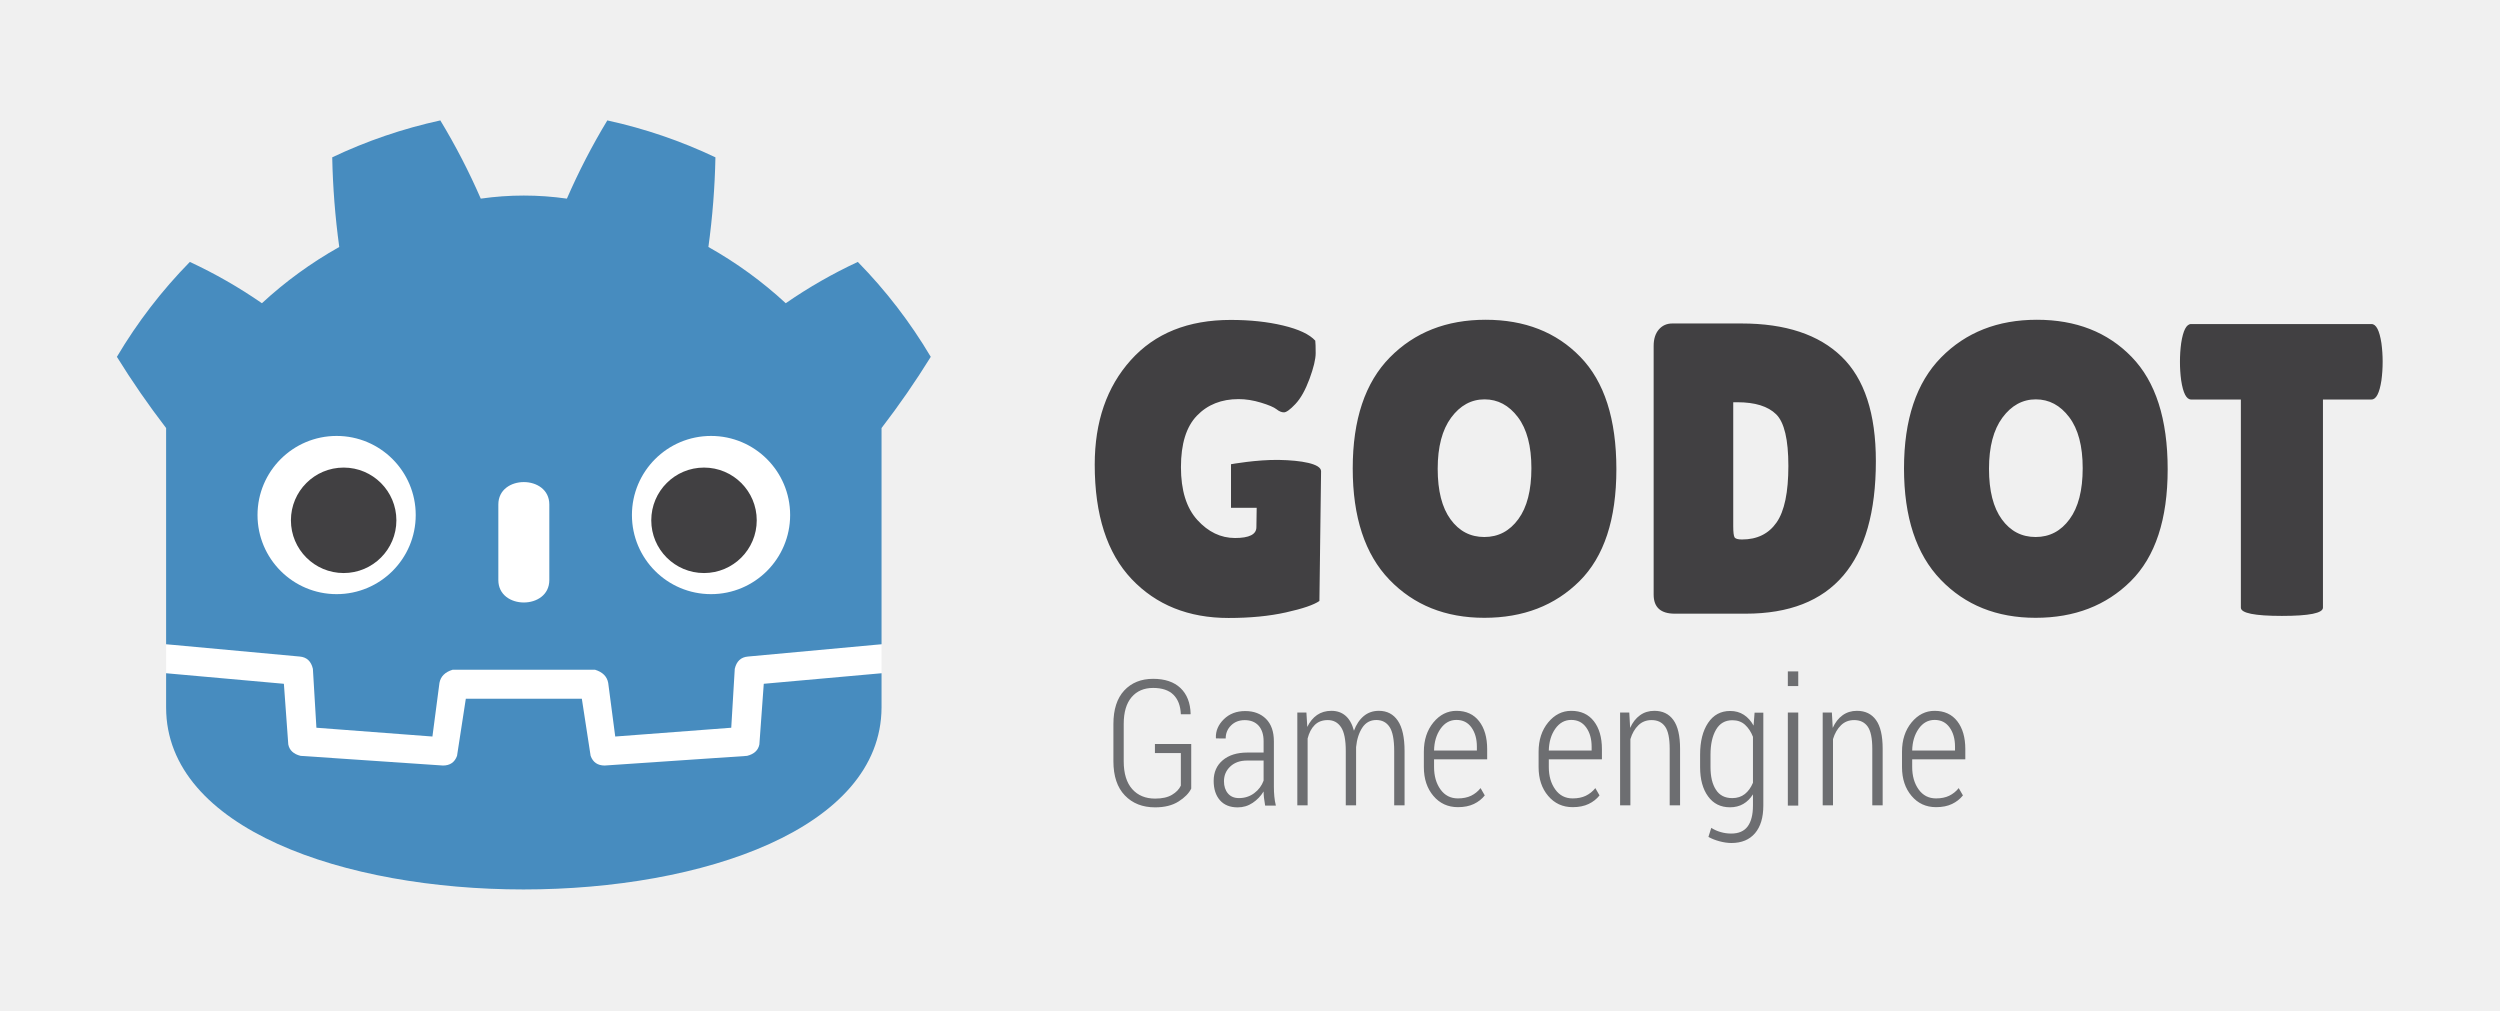
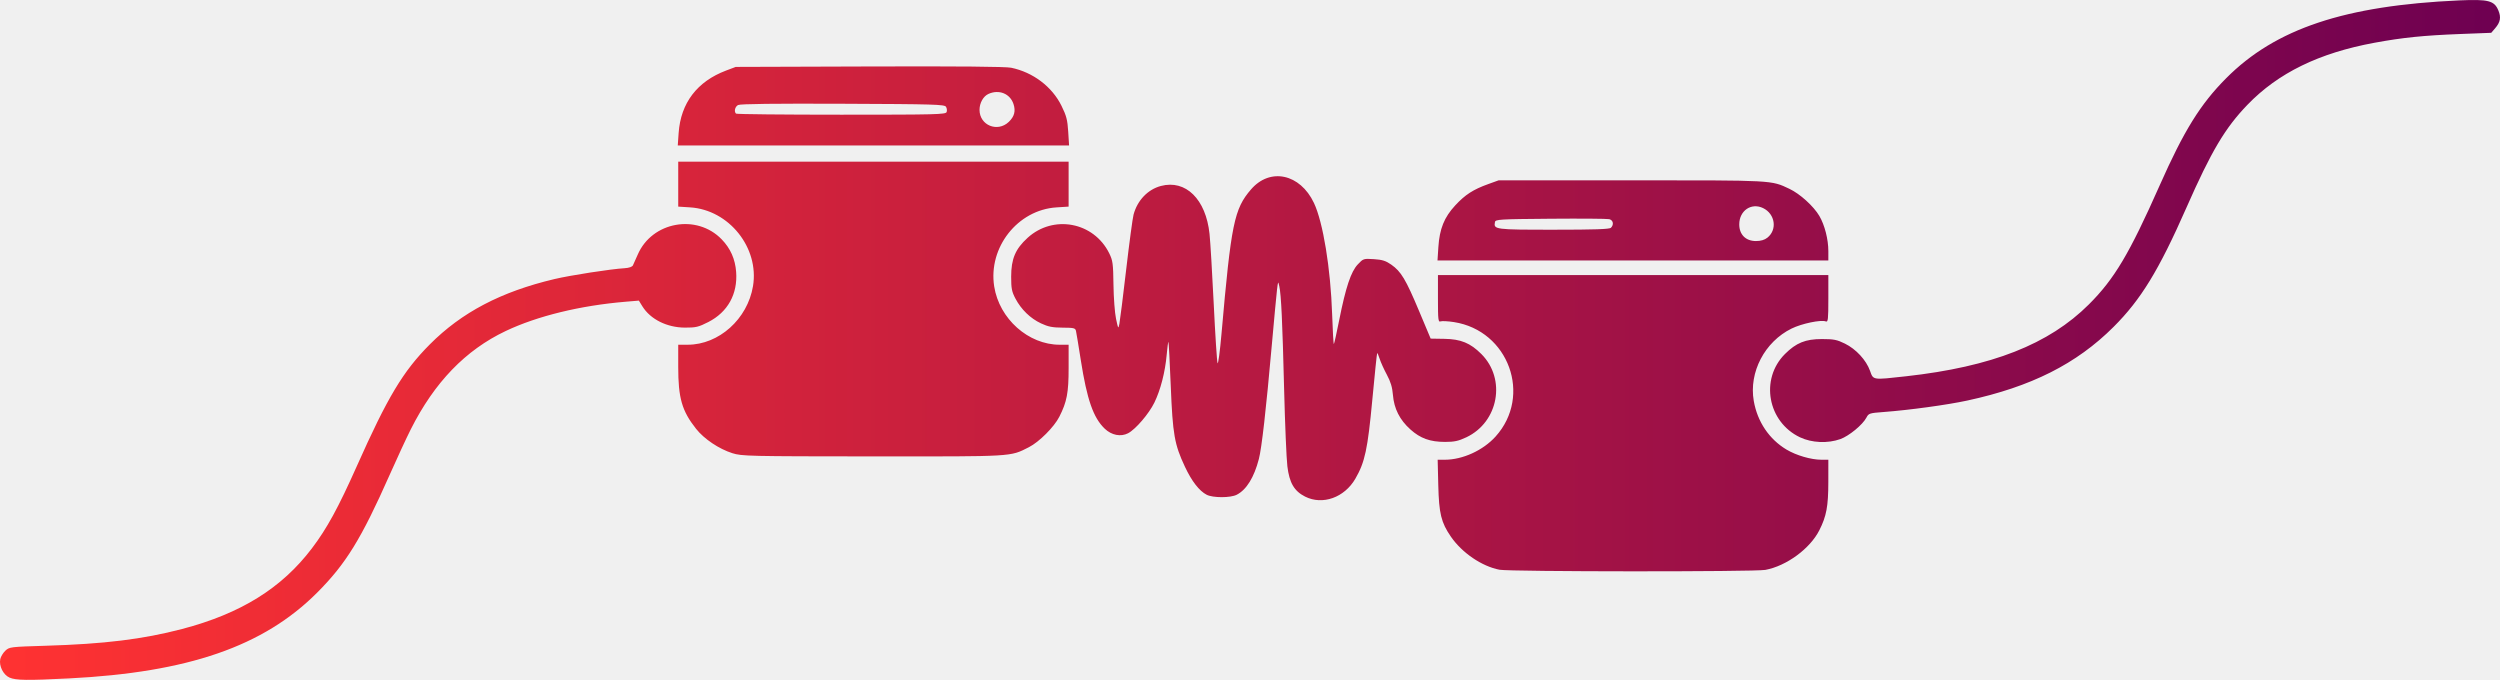
- <svg xmlns="http://www.w3.org/2000/svg" width="1024" height="414">
-   <path fill="#414042" d="M523.82 188.382c-9.142-.142-19.603 1.764-19.603 1.764v17.842h10.52l-.117 7.953c0 2.946-2.92 4.427-8.747 4.427-5.831 0-10.982-2.47-15.45-7.395-4.48-4.932-6.708-12.141-6.708-21.64 0-9.519 2.176-16.537 6.536-21.065 4.35-4.524 10.05-6.794 17.064-6.794 2.946 0 5.996.476 9.168 1.445 3.174.962 5.293 1.863 6.375 2.707 1.072.867 2.09 1.277 3.056 1.277.96 0 2.513-1.122 4.66-3.392 2.153-2.263 4.082-5.693 5.782-10.267 1.694-4.598 2.543-8.122 2.543-10.621 0-2.48-.054-4.19-.164-5.092-2.379-2.603-6.767-4.666-13.168-6.2-6.39-1.53-13.552-2.289-21.476-2.289-17.438 0-31.073 5.49-40.92 16.47-9.855 10.982-14.773 25.24-14.773 42.79 0 20.607 5.035 36.227 15.103 46.868 10.085 10.64 23.327 15.953 39.743 15.953 8.827 0 16.664-.76 23.51-2.289 6.853-1.523 11.41-3.088 13.676-4.67l.68-53.137c0-3.087-8.149-4.488-17.29-4.645m84.247-24.804c-5.431 0-9.98 2.496-13.671 7.47-3.672 4.98-5.517 11.969-5.517 20.963 0 9.013 1.754 15.914 5.27 20.722 3.508 4.823 8.117 7.225 13.835 7.225 5.715 0 10.358-2.432 13.924-7.313q5.351-7.293 5.353-20.884c0-9.054-1.846-16.023-5.524-20.89q-5.51-7.292-13.67-7.293m-.083 89.477c-15.9 0-28.868-5.203-38.89-15.61q-15.016-15.624-15.017-45.592c0-19.992 5.063-35.128 15.191-45.435 10.131-10.293 23.209-15.444 39.228-15.444 16.016 0 28.954 5.058 38.795 15.204 9.858 10.126 14.778 25.477 14.778 46.009 0 20.546-5.034 35.828-15.114 45.856-10.08 10.008-23.062 15.012-38.971 15.012m101.95-88.298v50.788c0 2.37.176 3.866.515 4.493.337.624 1.358.937 3.052.937 6.232 0 10.954-2.328 14.181-6.97 3.235-4.636 4.835-12.356 4.835-23.168 0-10.817-1.674-17.865-5-21.139-3.344-3.283-8.64-4.94-15.884-4.94zm-32.599 78.798V141.681c0-2.832.704-5.067 2.126-6.724 1.413-1.632 3.25-2.461 5.521-2.461h28.357c17.994 0 31.664 4.54 40.994 13.597 9.347 9.054 14.02 23.31 14.02 42.784 0 41.66-17.778 62.486-53.326 62.486h-29.03c-5.769 0-8.662-2.597-8.662-7.808m156.544-79.977c-5.432 0-9.994 2.496-13.678 7.47q-5.507 7.471-5.508 20.963c0 9.013 1.758 15.914 5.262 20.722 3.505 4.823 8.119 7.225 13.837 7.225 5.717 0 10.363-2.432 13.924-7.313q5.354-7.293 5.355-20.884c0-9.054-1.843-16.023-5.522-20.89-3.68-4.861-8.23-7.293-13.67-7.293m-.087 89.477q-23.86 0-38.88-15.61-15.03-15.624-15.03-45.592c0-19.992 5.065-35.128 15.191-45.435 10.139-10.293 23.209-15.444 39.233-15.444 16.02 0 28.946 5.058 38.8 15.204 9.85 10.126 14.772 25.477 14.772 46.009 0 20.546-5.037 35.828-15.115 45.856-10.076 10.008-23.07 15.012-38.971 15.012m117.69-4.17c0 2.251-5.597 3.392-16.809 3.392-11.202 0-16.815-1.141-16.815-3.392v-85.248h-20.371c-1.928 0-3.286-2.597-4.077-7.818a56 56 0 0 1-.501-7.636c0-2.592.162-5.146.501-7.636.79-5.205 2.15-7.823 4.077-7.823h73.864c1.924 0 3.277 2.617 4.078 7.823.333 2.49.505 5.043.505 7.636 0 2.608-.172 5.152-.505 7.637-.8 5.22-2.154 7.817-4.078 7.817h-19.87z" />
-   <path fill="#6d6e71" d="M487.93 322.997c-.94 1.926-2.664 3.691-5.188 5.289-2.52 1.607-5.722 2.406-9.611 2.406-5.132 0-9.259-1.617-12.394-4.887-3.122-3.243-4.686-7.92-4.686-14.022V296.57c0-5.97 1.473-10.548 4.431-13.743 2.95-3.17 6.903-4.78 11.84-4.78 4.824 0 8.564 1.27 11.212 3.781 2.639 2.519 4.025 6.038 4.146 10.532l-.066.2h-3.94c-.14-3.443-1.14-6.101-3.022-7.979-1.871-1.861-4.655-2.803-8.33-2.803-3.72 0-6.668 1.259-8.823 3.785-2.15 2.518-3.224 6.17-3.224 10.968v15.301q.001 7.462 3.476 11.382c2.316 2.592 5.438 3.892 9.38 3.892 2.876 0 5.19-.51 6.92-1.554 1.738-1.028 2.942-2.285 3.624-3.775V308.45h-10.618v-3.704h14.873zm19.557 3.902c2.336 0 4.416-.661 6.232-2.01 1.82-1.353 3.096-3.063 3.852-5.146v-8.224h-6.756q-4.31 0-6.896 2.442c-1.726 1.617-2.581 3.637-2.581 6.037 0 2.03.534 3.696 1.616 4.981 1.08 1.289 2.59 1.92 4.533 1.92m10.715 3.068a99 99 0 0 1-.48-3.225 22 22 0 0 1-.15-2.562 14.9 14.9 0 0 1-4.483 4.675c-1.836 1.236-3.878 1.848-6.128 1.848-3.147 0-5.567-.975-7.28-2.927-1.702-1.96-2.563-4.6-2.563-7.936 0-3.523 1.237-6.35 3.72-8.448 2.48-2.098 5.85-3.147 10.09-3.147h6.643v-4.672c0-2.686-.686-4.802-2.032-6.331-1.375-1.51-3.264-2.275-5.701-2.275-2.268 0-4.139.722-5.608 2.182-1.463 1.45-2.19 3.224-2.19 5.337l-3.944-.035-.07-.206c-.11-2.866.973-5.4 3.261-7.646 2.279-2.24 5.203-3.352 8.761-3.352 3.517 0 6.347 1.069 8.509 3.2q3.224 3.227 3.226 9.21v18.645c0 1.358.064 2.677.183 3.936a25 25 0 0 0 .627 3.729zm16.905-38.108.36 5.9c1-2.112 2.339-3.739 3.998-4.896q2.498-1.711 5.874-1.711c2.296 0 4.232.668 5.794 2.02 1.562 1.347 2.714 3.387 3.446 6.127.938-2.529 2.264-4.528 3.986-5.975 1.722-1.45 3.812-2.172 6.23-2.172 3.335 0 5.923 1.35 7.755 4.05 1.841 2.705 2.759 6.856 2.759 12.464v22.207h-4.246v-22.28c0-4.663-.645-7.946-1.9-9.834-1.261-1.89-3.071-2.842-5.41-2.842-2.462 0-4.384 1.04-5.767 3.152-1.375 2.112-2.223 4.754-2.531 7.945v23.86h-4.224v-22.258c0-4.554-.639-7.812-1.945-9.759-1.299-1.946-3.107-2.912-5.427-2.912-2.218 0-4.013.677-5.358 2.02-1.353 1.349-2.315 3.195-2.899 5.538v27.369h-4.22v-38.014zm61.457 3.021q-3.966 0-6.517 3.613c-1.705 2.415-2.585 5.392-2.656 8.938h17.537v-1.626c0-3.137-.736-5.75-2.21-7.822-1.482-2.075-3.53-3.103-6.154-3.103m.598 35.735c-4.099 0-7.451-1.543-10.055-4.621q-3.895-4.61-3.896-11.793v-6.313c0-4.798 1.303-8.798 3.912-11.979 2.616-3.167 5.758-4.75 9.441-4.75 3.983 0 7.068 1.413 9.27 4.246q3.313 4.257 3.312 11.434v4.171H587.39v3.162c0 3.68.882 6.744 2.635 9.19 1.757 2.45 4.144 3.666 7.136 3.666 2.077 0 3.888-.367 5.396-1.089a11.1 11.1 0 0 0 3.877-3.132l1.728 2.99c-1.148 1.456-2.634 2.633-4.45 3.505-1.811.868-4 1.312-6.551 1.312m46.411-35.734q-3.976 0-6.528 3.613-2.54 3.62-2.652 8.938h17.54v-1.626c0-3.137-.733-5.75-2.216-7.822-1.475-2.075-3.52-3.103-6.144-3.103m.593 35.735c-4.1 0-7.446-1.543-10.045-4.621q-3.91-4.61-3.91-11.793v-6.313c0-4.798 1.309-8.798 3.913-11.979 2.623-3.167 5.766-4.75 9.45-4.75 3.975 0 7.072 1.413 9.27 4.246 2.2 2.837 3.304 6.65 3.304 11.434v4.171h-21.755v3.162q0 5.52 2.647 9.19c1.747 2.45 4.124 3.666 7.125 3.666 2.087 0 3.888-.367 5.392-1.089a11.2 11.2 0 0 0 3.894-3.132l1.717 2.99c-1.15 1.456-2.633 2.633-4.451 3.505-1.81.868-3.997 1.312-6.55 1.312m23.189-38.755.345 6.284c1.014-2.23 2.353-3.962 4.034-5.166 1.667-1.21 3.63-1.824 5.887-1.824 3.396 0 5.998 1.256 7.804 3.78 1.826 2.518 2.73 6.434 2.73 11.749v23.191h-4.249V306.72c0-4.343-.636-7.377-1.9-9.137-1.258-1.76-3.107-2.636-5.513-2.636-2.158 0-3.968.701-5.419 2.126-1.457 1.412-2.543 3.294-3.267 5.666v27.134h-4.219V291.86zm33.27 22.395c0 3.858.73 6.926 2.213 9.208 1.465 2.304 3.695 3.443 6.671 3.443 2.04 0 3.757-.544 5.167-1.657 1.405-1.113 2.514-2.662 3.336-4.627V301.79c-.79-2.025-1.874-3.66-3.244-4.92-1.368-1.24-3.102-1.863-5.186-1.863-2.97 0-5.216 1.294-6.708 3.891-1.502 2.603-2.25 5.995-2.25 10.161zm-4.262-5.195c0-5.386 1.088-9.714 3.274-12.975 2.169-3.245 5.187-4.871 9.03-4.871 2.134 0 4.007.52 5.607 1.564 1.603 1.024 2.928 2.523 3.992 4.43l.412-5.287h3.581v38.048c0 4.871-1.13 8.646-3.4 11.317-2.271 2.66-5.499 4.009-9.666 4.009-1.5 0-3.11-.235-4.832-.691-1.724-.456-3.252-1.054-4.59-1.805l1.168-3.704a14.1 14.1 0 0 0 3.831 1.716 15.2 15.2 0 0 0 4.352.616q4.536-.001 6.71-2.905c1.452-1.961 2.18-4.798 2.18-8.553v-4.597c-1.079 1.71-2.402 3.024-3.97 3.93-1.563.912-3.39 1.368-5.448 1.368-3.818 0-6.814-1.496-8.976-4.486-2.167-2.983-3.255-6.965-3.255-11.93zm40.2 20.916h-4.266V291.86h4.266zm0-48.968h-4.266v-6.005h4.266zm13.774 10.852.346 6.284c1.016-2.23 2.35-3.962 4.027-5.166 1.677-1.21 3.643-1.824 5.89-1.824 3.397 0 6.01 1.256 7.82 3.78 1.821 2.518 2.717 6.434 2.717 11.749v23.191h-4.248V306.72c0-4.343-.635-7.377-1.897-9.137-1.268-1.76-3.103-2.636-5.517-2.636-2.157 0-3.962.701-5.412 2.126-1.455 1.412-2.545 3.294-3.266 5.666v27.134h-4.224V291.86zm42.074 3.021q-3.978 0-6.518 3.613-2.547 3.62-2.66 8.938h17.54v-1.626c0-3.137-.731-5.75-2.21-7.822-1.476-2.075-3.525-3.103-6.152-3.103m.602 35.735c-4.11 0-7.456-1.543-10.048-4.621q-3.903-4.61-3.903-11.793v-6.313c0-4.798 1.302-8.798 3.91-11.979q3.924-4.75 9.439-4.75c3.978 0 7.077 1.413 9.283 4.246 2.197 2.837 3.3 6.65 3.3 11.434v4.171h-21.76v3.162c0 3.68.887 6.744 2.642 9.19 1.754 2.45 4.133 3.666 7.137 3.666 2.08 0 3.88-.367 5.382-1.089a11.16 11.16 0 0 0 3.897-3.132l1.725 2.99c-1.156 1.456-2.64 2.633-4.454 3.505-1.81.868-3.998 1.312-6.55 1.312" />
-   <g fill="#fff" transform="matrix(.36 0 0 .36 30.24 21.6)">
-     <path d="M105 673v33q407 354 814 0v-33z" />
-     <path fill="#478cbf" d="m105 673 152 14q12 1 15 14l4 67 132 10 8-61q2-11 15-15h162q13 4 15 15l8 61 132-10 4-67q3-13 15-14l152-14V427q30-39 56-81-35-59-83-108-43 20-82 47-40-37-88-64 7-51 8-102-59-28-123-42-26 43-46 89-49-7-98 0-20-46-46-89-64 14-123 42 1 51 8 102-48 27-88 64-39-27-82-47-48 49-83 108 26 42 56 81zm0 33v39c0 276 813 276 814 0v-39l-134 12-5 69q-2 10-14 13l-162 11q-12 0-16-11l-10-65H446l-10 65q-4 11-16 11l-162-11q-12-3-14-13l-5-69z" />
-     <path d="M483 600c0 34 58 34 58 0v-86c0-34-58-34-58 0z" />
-     <circle cx="725" cy="526" r="90" />
-     <circle cx="299" cy="526" r="90" />
-   </g>
-   <g fill="#414042" transform="matrix(.36 0 0 .36 30.24 21.6)">
-     <circle cx="307" cy="532" r="60" />
-     <circle cx="717" cy="532" r="60" />
+ <svg xmlns="http://www.w3.org/2000/svg" xmlns:xlink="http://www.w3.org/1999/xlink" version="1.1" id="svg1147" width="1543.317" height="419.691" viewBox="0 0 1543.317 419.691">
+   <defs id="defs1151">
+     <linearGradient id="linearGradient1751">
+       <stop style="stop-color:#ff3232;stop-opacity:1;" offset="0" id="stop1747" />
+       <stop style="stop-color:#6e0051;stop-opacity:1;" offset="1" id="stop1749" />
+     </linearGradient>
+     <linearGradient xlink:href="#linearGradient1751" id="linearGradient1753" x1="0.341" y1="341.803" x2="1543.659" y2="341.803" gradientUnits="userSpaceOnUse" />
+   </defs>
+   <g id="g1153" transform="translate(-0.3413349,-131.9577)">
+     <path style="fill:url(#linearGradient1753);fill-opacity:1" d="m 6.24,550.26 c -3.88,-1.686 -6.647,-7.238 -5.717,-11.471 0.335,-1.524 1.746,-3.84 3.137,-5.146 2.455,-2.306 3.176,-2.395 24.76,-3.041 36.297,-1.086 60.14,-4.01 84.271,-10.336 36.281,-9.511 61.604,-25.244 80.235,-49.85 9.274,-12.249 16.273,-25.063 27.706,-50.726 18.993,-42.634 28.511,-58.508 45.044,-75.128 19.677,-19.779 43.967,-32.516 76.89,-40.32 9.915,-2.35 34.826,-6.208 43.36,-6.714 2.706,-0.161 4.682,-0.838 5.137,-1.761 0.406,-0.825 1.757,-3.841 3.001,-6.703 8.818,-20.283 36.346,-25.271 51.766,-9.382 5.438,5.603 8.374,12.211 8.959,20.16 1.003,13.639 -5.2,24.805 -17.171,30.912 -6.073,3.098 -7.687,3.483 -14.462,3.451 -11.126,-0.053 -21.32,-5.161 -26.264,-13.16 l -2.169,-3.509 -8.097,0.68 c -28.131,2.361 -54.554,8.81 -74.104,18.087 -24.784,11.761 -43.999,31.671 -58.619,60.737 -2.703,5.375 -8.548,17.975 -12.989,28 -17.516,39.546 -27.03,55 -44.819,72.802 -33.131,33.155 -79.573,49.201 -153.157,52.918 -25.781,1.302 -32.77,1.207 -36.697,-0.499 z M 926.027,483.675 c -10.946,-2.122 -23.129,-10.422 -30.038,-20.464 -5.983,-8.695 -7.335,-14.22 -7.757,-31.695 l -0.381,-15.75 h 4.378 c 11.021,0 23.631,-5.753 31.362,-14.308 22.741,-25.164 8.083,-65.439 -25.721,-70.671 -3.661,-0.567 -7.374,-0.755 -8.25,-0.419 -1.413,0.542 -1.593,-1.043 -1.593,-13.996 v -14.607 h 120.5 120.5 v 14.607 c 0,12.791 -0.193,14.533 -1.552,14.011 -3.024,-1.161 -14.846,1.303 -21.154,4.408 -16.593,8.169 -26.416,26.967 -23.335,44.657 2.235,12.835 9.486,23.623 20.182,30.024 6.058,3.626 15.2,6.292 21.57,6.292 h 4.29 l -0.012,13.75 c -0.013,14.996 -1.149,21.086 -5.559,29.804 -5.746,11.357 -20.295,22.033 -33.315,24.448 -6.691,1.241 -157.675,1.155 -164.114,-0.093 z M 806.002,438.516 c -6.729,-3.403 -9.706,-8.505 -10.94,-18.75 -0.564,-4.675 -1.463,-26.05 -2,-47.5 -1.052,-42.082 -1.814,-58.331 -2.981,-63.628 -0.714,-3.239 -0.769,-3.155 -1.404,2.128 -0.363,3.025 -1.8,18.325 -3.193,34 -3.578,40.253 -6.25,63.785 -8.012,70.549 -2.97,11.404 -7.635,18.947 -13.636,22.05 -3.859,1.996 -14.743,2.005 -18.59,0.015 -4.584,-2.371 -9.233,-8.365 -13.426,-17.313 -6.475,-13.817 -7.53,-19.837 -8.741,-49.883 -0.594,-14.728 -1.239,-26.938 -1.434,-27.133 -0.195,-0.195 -0.676,3.336 -1.069,7.845 -0.929,10.648 -3.796,21.807 -7.605,29.593 -3.396,6.944 -11.642,16.551 -16.253,18.936 -4.512,2.333 -10.183,1.218 -14.402,-2.831 -7.05,-6.766 -10.941,-17.919 -14.769,-42.329 -1.38,-8.8 -2.717,-16.9 -2.972,-18 -0.413,-1.785 -1.301,-2.005 -8.255,-2.042 -6.219,-0.033 -8.904,-0.561 -13.293,-2.613 -6.608,-3.089 -12.262,-8.567 -15.836,-15.345 -2.252,-4.271 -2.635,-6.24 -2.63,-13.5 0.008,-10.989 2.568,-17.065 10.086,-23.936 15.927,-14.556 40.931,-9.842 50.457,9.513 2.19,4.449 2.441,6.319 2.613,19.423 0.105,7.975 0.817,17.425 1.583,21 1.353,6.317 1.412,6.401 2.085,3 0.381,-1.925 2.263,-16.975 4.181,-33.444 1.918,-16.469 3.966,-31.72 4.551,-33.891 2.367,-8.789 8.79,-15.517 16.868,-17.667 15.349,-4.086 27.81,8.205 30.038,29.63 0.508,4.88 1.675,24.398 2.594,43.373 0.919,18.975 1.978,35.337 2.353,36.36 0.375,1.023 1.465,-7.077 2.424,-18 5.979,-68.163 7.819,-77.166 18.238,-89.246 11.772,-13.648 30.319,-9.65 38.846,8.374 5.635,11.912 10.284,40.381 11.23,68.775 0.344,10.32 0.825,18.564 1.069,18.32 0.244,-0.244 1.725,-6.897 3.291,-14.784 4.014,-20.218 7.244,-29.898 11.47,-34.38 3.393,-3.598 3.55,-3.649 9.948,-3.242 5.197,0.331 7.354,1.014 10.759,3.407 6.03,4.238 8.921,9.062 17.091,28.518 l 7.191,17.125 8.5,0.14 c 10.135,0.167 16.003,2.581 22.804,9.382 15.424,15.424 10.638,41.974 -9.264,51.39 -4.871,2.304 -7.41,2.858 -13.112,2.858 -9.272,10e-4 -15.282,-2.163 -21.478,-7.734 -6.563,-5.901 -10.066,-12.829 -10.741,-21.246 -0.381,-4.753 -1.4,-8.145 -3.759,-12.519 -1.78,-3.3 -3.779,-7.718 -4.443,-9.817 -0.664,-2.099 -1.353,-3.671 -1.532,-3.492 -0.178,0.178 -1.526,13.144 -2.994,28.812 -2.872,30.65 -4.546,38.443 -10.457,48.685 -6.746,11.688 -20.28,16.51 -31.05,11.063 z m -353.537,-26.785 c -8.312,-2.636 -17.455,-8.78 -22.427,-15.071 -8.748,-11.067 -11.011,-18.937 -11.011,-38.289 v -13.606 h 5.843 c 19.272,0 36.956,-15.866 40.322,-36.176 3.919,-23.653 -14.773,-47.072 -38.803,-48.614 l -7.361,-0.472 v -13.868 -13.868 h 120.5 120.5 v 13.868 13.868 l -7.504,0.482 c -23.957,1.537 -42.222,24.723 -38.441,48.798 3.138,19.982 21.109,35.983 40.414,35.983 h 5.532 v 14.319 c 0,15.367 -1.05,20.89 -5.728,30.128 -3.213,6.345 -12.481,15.613 -18.826,18.826 -11.684,5.917 -8.557,5.733 -96.378,5.672 -76.626,-0.053 -80.865,-0.15 -86.63,-1.978 z m 659.062,-9.815 c -19.994,-9.492 -24.778,-35.924 -9.304,-51.399 6.913,-6.913 12.677,-9.251 22.804,-9.251 7.29,0 9.314,0.4 14.214,2.806 6.883,3.38 13.174,10.204 15.535,16.852 2.038,5.739 1.395,5.643 22.25,3.318 52.974,-5.908 88.138,-19.731 112.827,-44.355 15.75,-15.709 24.979,-31.214 43.643,-73.327 15.052,-33.963 25.175,-50.287 41.126,-66.318 30.454,-30.608 73.237,-44.89 143.908,-48.039 17.934,-0.799 21.583,0.135 24.105,6.17 1.805,4.32 1.272,7.258 -2.006,11.069 l -2.383,2.77 -18.86,0.729 c -22.923,0.886 -35.685,2.184 -53.194,5.41 -34.267,6.315 -59.485,18.63 -78.46,38.313 -13.822,14.339 -22.292,28.627 -37.701,63.602 -17.012,38.612 -28.023,56.624 -44.938,73.507 -22.889,22.848 -50.889,36.94 -90.332,45.464 -12.372,2.674 -35.87,5.892 -51.516,7.056 -8.819,0.656 -9.351,0.828 -10.708,3.452 -2.263,4.377 -10.73,11.36 -16.096,13.276 -7.81,2.789 -17.631,2.353 -24.915,-1.105 z M 888.282,284.516 c 0.734,-11.29 3.603,-18.403 10.373,-25.715 6.17,-6.664 11.064,-9.83 20.41,-13.203 l 6.462,-2.332 h 82 c 88.098,0 86.103,-0.107 97.448,5.251 6.531,3.084 14.977,10.739 18.519,16.783 3.275,5.589 5.533,14.435 5.533,21.677 v 5.79 h -120.641 -120.641 z m 203.076,-5.795 c 6.254,-4.92 4.886,-14.639 -2.575,-18.284 -7.269,-3.552 -14.756,1.543 -14.756,10.041 0,6.285 4.004,10.288 10.288,10.288 2.961,0 5.309,-0.682 7.043,-2.045 z m -96.531,-6.155 c 1.946,-1.946 1.399,-4.713 -1.05,-5.31 -1.238,-0.302 -17.544,-0.423 -36.237,-0.269 -31.794,0.261 -34.009,0.395 -34.333,2.077 -0.884,4.593 -0.041,4.702 36.242,4.702 25.249,0 34.491,-0.313 35.378,-1.2 z m -575.54,-58.55 c 1.303,-18.482 11.398,-31.757 29.279,-38.502 l 5.961,-2.248 82.482,-0.273 c 55.034,-0.182 84.174,0.078 87.565,0.782 13.479,2.798 25.206,11.666 31.042,23.473 3.045,6.162 3.706,8.692 4.157,15.922 l 0.536,8.596 H 539.525 418.741 Z m 203.815,-6.822 c 3.453,-3.308 4.334,-6.658 2.897,-11.013 -2.128,-6.448 -8.972,-9.195 -15.5,-6.22 -3.164,1.442 -5.472,5.584 -5.472,9.821 0,9.522 11.115,14.08 18.075,7.412 z m -38.385,-6.064 c 0.345,-0.9 0.17,-2.362 -0.39,-3.25 -0.916,-1.453 -7.278,-1.64 -63.711,-1.872 -42.078,-0.173 -63.333,0.085 -64.641,0.785 -1.901,1.018 -2.615,3.972 -1.282,5.306 0.367,0.367 29.631,0.667 65.031,0.667 58.667,0 64.42,-0.145 64.992,-1.636 z" id="path1274" />
  </g>
</svg>
